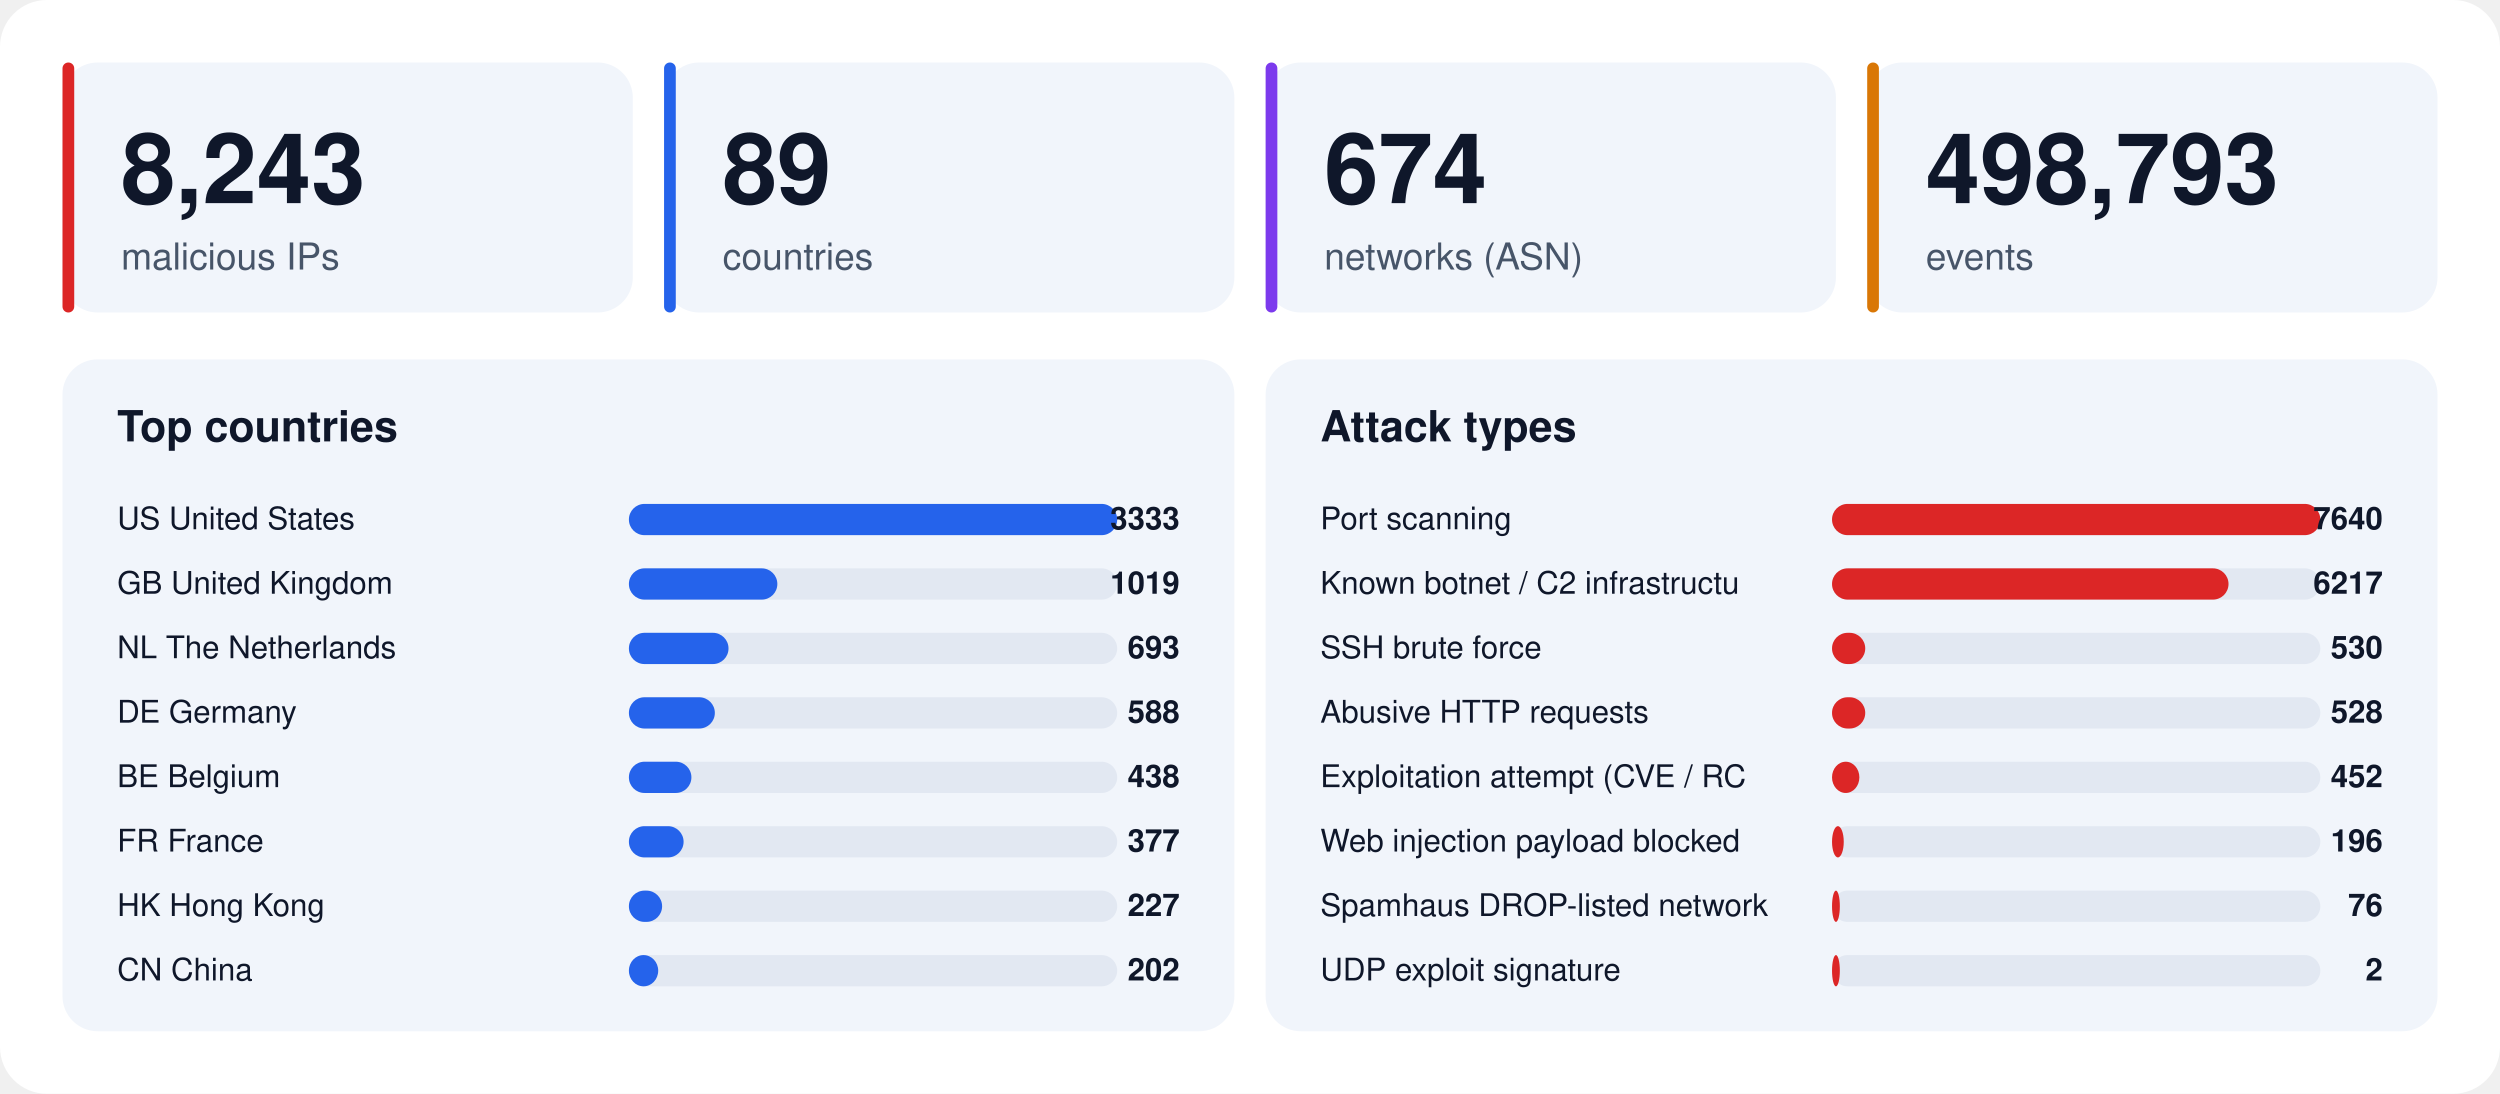
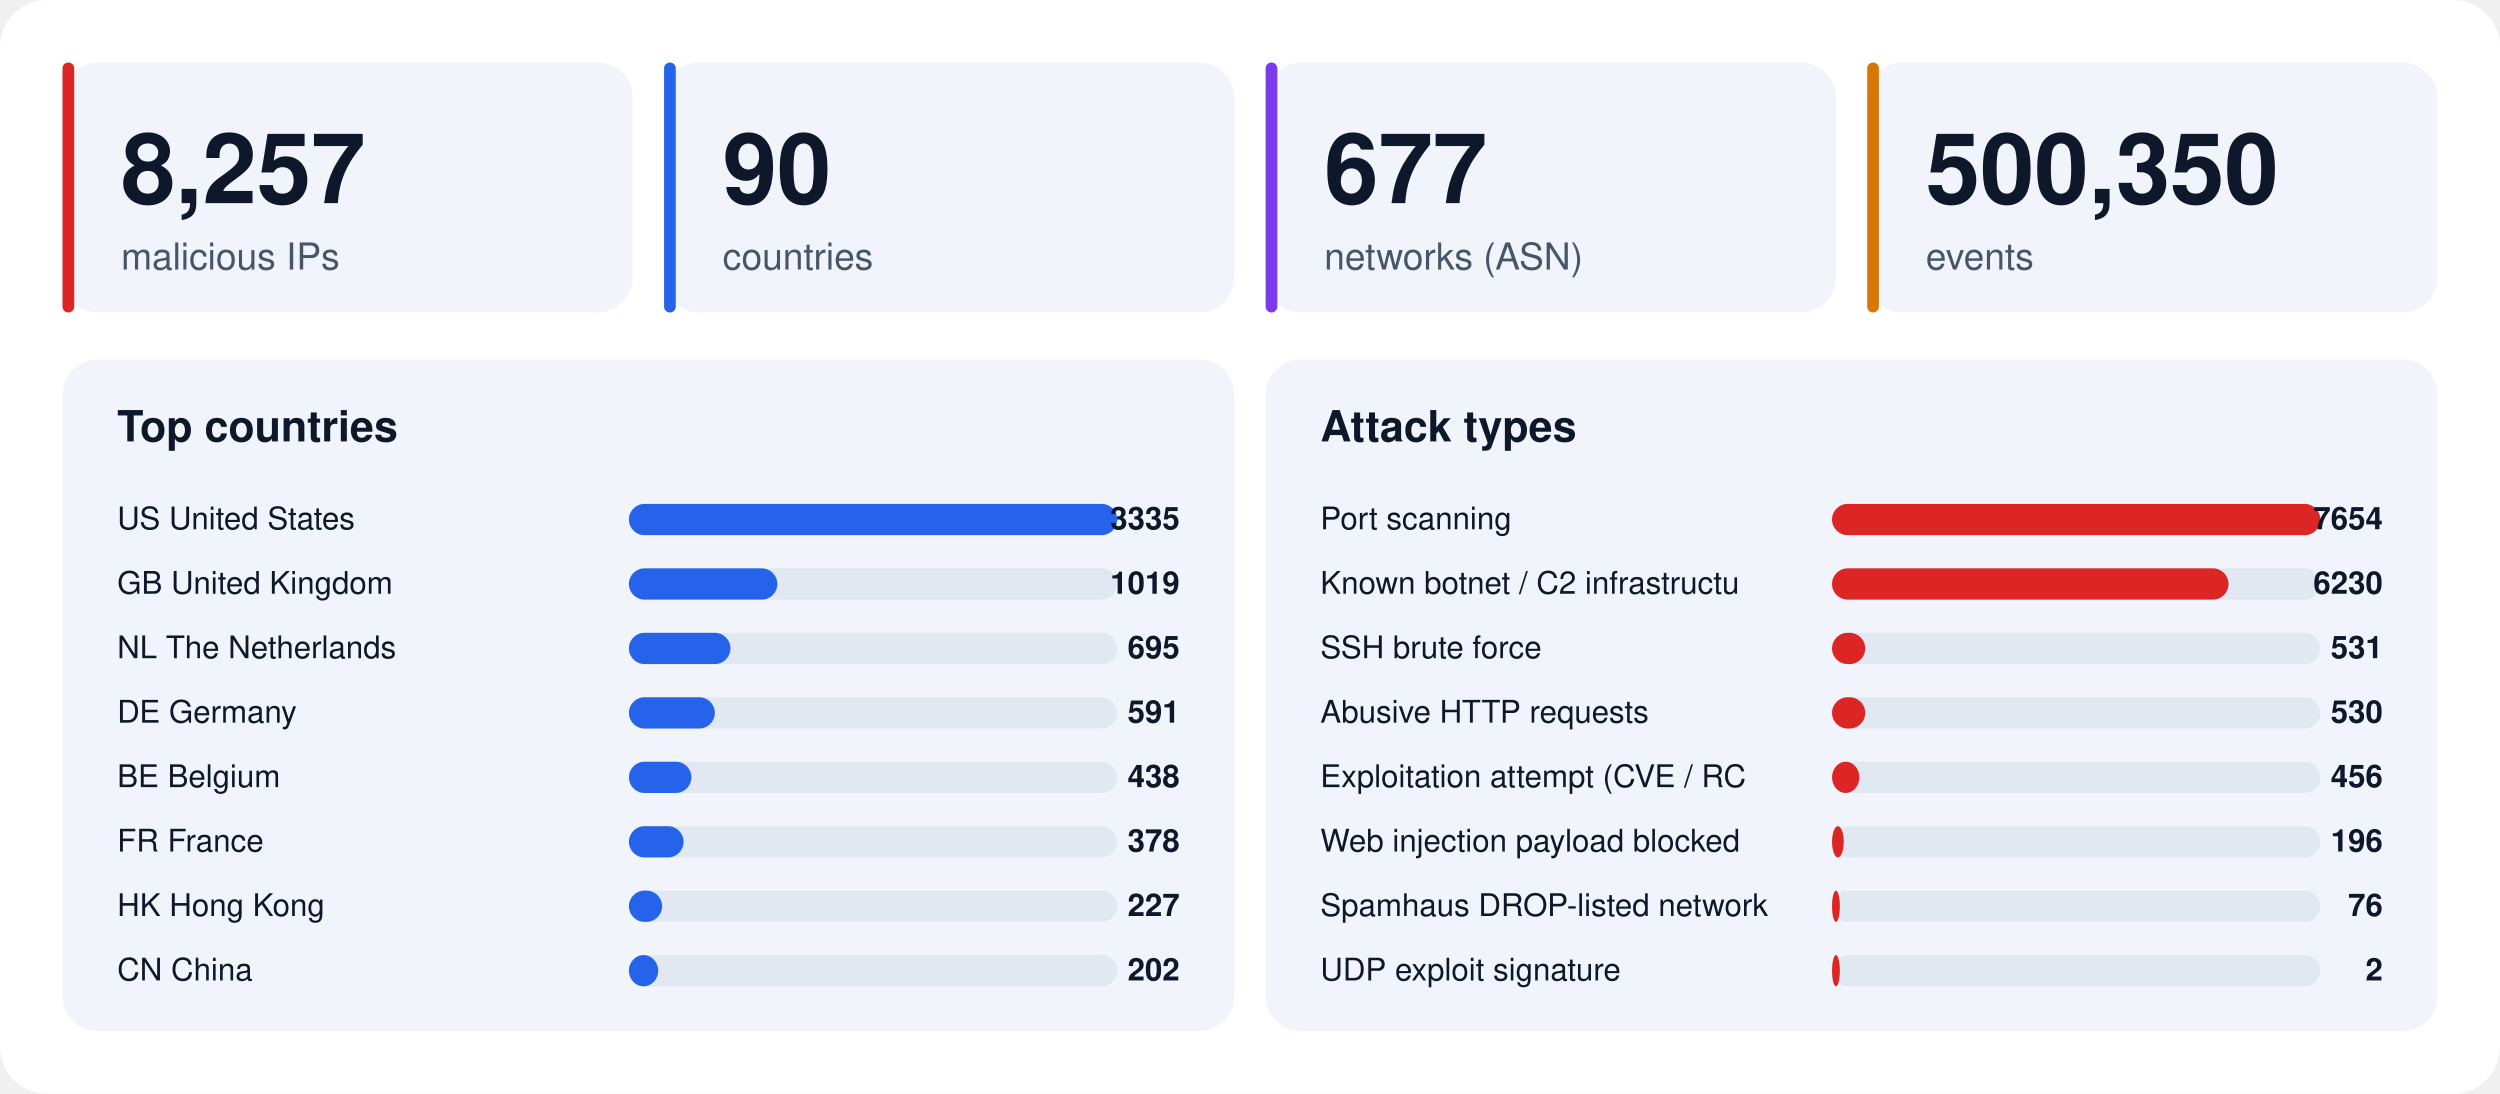
<svg xmlns="http://www.w3.org/2000/svg" width="1280" height="560" viewBox="0 0 1280 560" font-family="-apple-system,BlinkMacSystemFont,'Segoe UI',Helvetica,Arial,sans-serif">
  <rect width="1280" height="560" rx="24" fill="#ffffff" />
  <rect x="32" y="32" width="292" height="128" rx="18" fill="#f1f5fb" />
  <rect x="32" y="32" width="6" height="128" rx="3" fill="#dc2626" />
-   <text x="62" y="104" font-size="50" font-weight="800" fill="#0f172a">8,243</text>
+   <text x="62" y="104" font-size="50" font-weight="800" fill="#0f172a">8,257</text>
  <text x="62" y="138" font-size="19" fill="#475569">malicious IPs</text>
  <rect x="340" y="32" width="292" height="128" rx="18" fill="#f1f5fb" />
  <rect x="340" y="32" width="6" height="128" rx="3" fill="#2563eb" />
-   <text x="370" y="104" font-size="50" font-weight="800" fill="#0f172a">89</text>
+   <text x="370" y="104" font-size="50" font-weight="800" fill="#0f172a">90</text>
  <text x="370" y="138" font-size="19" fill="#475569">countries</text>
  <rect x="648" y="32" width="292" height="128" rx="18" fill="#f1f5fb" />
  <rect x="648" y="32" width="6" height="128" rx="3" fill="#7c3aed" />
-   <text x="678" y="104" font-size="50" font-weight="800" fill="#0f172a">674</text>
+   <text x="678" y="104" font-size="50" font-weight="800" fill="#0f172a">677</text>
  <text x="678" y="138" font-size="19" fill="#475569">networks (ASN)</text>
  <rect x="956" y="32" width="292" height="128" rx="18" fill="#f1f5fb" />
  <rect x="956" y="32" width="6" height="128" rx="3" fill="#d97706" />
-   <text x="986" y="104" font-size="50" font-weight="800" fill="#0f172a">498,793</text>
+   <text x="986" y="104" font-size="50" font-weight="800" fill="#0f172a">500,350</text>
  <text x="986" y="138" font-size="19" fill="#475569">events</text>
  <rect x="32" y="184" width="600" height="344" rx="18" fill="#f1f5fb" />
  <text x="60" y="226" font-size="22" font-weight="700" fill="#0f172a">Top countries</text>
  <text x="60" y="271" font-size="16" fill="#0f172a">US  United States</text>
  <rect x="322" y="258" width="250" height="16" rx="8" fill="#e2e8f2" />
  <rect x="322" y="258" width="250" height="16" rx="8" fill="#2563eb" />
-   <text x="604" y="271" font-size="16" font-weight="700" text-anchor="end" fill="#0f172a">3333</text>
+   <text x="604" y="271" font-size="16" font-weight="700" text-anchor="end" fill="#0f172a">3335</text>
  <text x="60" y="304" font-size="16" fill="#0f172a">GB  United Kingdom</text>
  <rect x="322" y="291" width="250" height="16" rx="8" fill="#e2e8f2" />
  <rect x="322" y="291" width="76" height="16" rx="8" fill="#2563eb" />
  <text x="604" y="304" font-size="16" font-weight="700" text-anchor="end" fill="#0f172a">1019</text>
  <text x="60" y="337" font-size="16" fill="#0f172a">NL  The Netherlands</text>
  <rect x="322" y="324" width="250" height="16" rx="8" fill="#e2e8f2" />
-   <rect x="322" y="324" width="51" height="16" rx="8" fill="#2563eb" />
-   <text x="604" y="337" font-size="16" font-weight="700" text-anchor="end" fill="#0f172a">693</text>
+   <rect x="322" y="324" width="52" height="16" rx="8" fill="#2563eb" />
+   <text x="604" y="337" font-size="16" font-weight="700" text-anchor="end" fill="#0f172a">695</text>
  <text x="60" y="370" font-size="16" fill="#0f172a">DE  Germany</text>
  <rect x="322" y="357" width="250" height="16" rx="8" fill="#e2e8f2" />
  <rect x="322" y="357" width="44" height="16" rx="8" fill="#2563eb" />
-   <text x="604" y="370" font-size="16" font-weight="700" text-anchor="end" fill="#0f172a">588</text>
+   <text x="604" y="370" font-size="16" font-weight="700" text-anchor="end" fill="#0f172a">591</text>
  <text x="60" y="403" font-size="16" fill="#0f172a">BE  Belgium</text>
  <rect x="322" y="390" width="250" height="16" rx="8" fill="#e2e8f2" />
  <rect x="322" y="390" width="32" height="16" rx="8" fill="#2563eb" />
  <text x="604" y="403" font-size="16" font-weight="700" text-anchor="end" fill="#0f172a">438</text>
  <text x="60" y="436" font-size="16" fill="#0f172a">FR  France</text>
  <rect x="322" y="423" width="250" height="16" rx="8" fill="#e2e8f2" />
  <rect x="322" y="423" width="28" height="16" rx="8" fill="#2563eb" />
-   <text x="604" y="436" font-size="16" font-weight="700" text-anchor="end" fill="#0f172a">377</text>
+   <text x="604" y="436" font-size="16" font-weight="700" text-anchor="end" fill="#0f172a">378</text>
  <text x="60" y="469" font-size="16" fill="#0f172a">HK  Hong Kong</text>
  <rect x="322" y="456" width="250" height="16" rx="8" fill="#e2e8f2" />
  <rect x="322" y="456" width="17" height="16" rx="8" fill="#2563eb" />
  <text x="604" y="469" font-size="16" font-weight="700" text-anchor="end" fill="#0f172a">227</text>
  <text x="60" y="502" font-size="16" fill="#0f172a">CN  China</text>
  <rect x="322" y="489" width="250" height="16" rx="8" fill="#e2e8f2" />
  <rect x="322" y="489" width="15" height="16" rx="8" fill="#2563eb" />
  <text x="604" y="502" font-size="16" font-weight="700" text-anchor="end" fill="#0f172a">202</text>
  <rect x="648" y="184" width="600" height="344" rx="18" fill="#f1f5fb" />
  <text x="676" y="226" font-size="22" font-weight="700" fill="#0f172a">Attack types</text>
  <text x="676" y="271" font-size="16" fill="#0f172a">Port scanning</text>
  <rect x="938" y="258" width="250" height="16" rx="8" fill="#e2e8f2" />
  <rect x="938" y="258" width="250" height="16" rx="8" fill="#dc2626" />
-   <text x="1220" y="271" font-size="16" font-weight="700" text-anchor="end" fill="#0f172a">7640</text>
+   <text x="1220" y="271" font-size="16" font-weight="700" text-anchor="end" fill="#0f172a">7654</text>
  <text x="676" y="304" font-size="16" fill="#0f172a">Known botnet / C2 infrastructu</text>
  <rect x="938" y="291" width="250" height="16" rx="8" fill="#e2e8f2" />
  <rect x="938" y="291" width="203" height="16" rx="8" fill="#dc2626" />
-   <text x="1220" y="304" font-size="16" font-weight="700" text-anchor="end" fill="#0f172a">6217</text>
+   <text x="1220" y="304" font-size="16" font-weight="700" text-anchor="end" fill="#0f172a">6230</text>
  <text x="676" y="337" font-size="16" fill="#0f172a">SSH brute force</text>
  <rect x="938" y="324" width="250" height="16" rx="8" fill="#e2e8f2" />
  <rect x="938" y="324" width="17" height="16" rx="8" fill="#dc2626" />
-   <text x="1220" y="337" font-size="16" font-weight="700" text-anchor="end" fill="#0f172a">530</text>
+   <text x="1220" y="337" font-size="16" font-weight="700" text-anchor="end" fill="#0f172a">531</text>
  <text x="676" y="370" font-size="16" fill="#0f172a">Abusive HTTP requests</text>
  <rect x="938" y="357" width="250" height="16" rx="8" fill="#e2e8f2" />
  <rect x="938" y="357" width="17" height="16" rx="8" fill="#dc2626" />
-   <text x="1220" y="370" font-size="16" font-weight="700" text-anchor="end" fill="#0f172a">528</text>
+   <text x="1220" y="370" font-size="16" font-weight="700" text-anchor="end" fill="#0f172a">530</text>
  <text x="676" y="403" font-size="16" fill="#0f172a">Exploitation attempt (CVE / RC</text>
  <rect x="938" y="390" width="250" height="16" rx="8" fill="#e2e8f2" />
  <rect x="938" y="390" width="14" height="16" rx="8" fill="#dc2626" />
-   <text x="1220" y="403" font-size="16" font-weight="700" text-anchor="end" fill="#0f172a">452</text>
+   <text x="1220" y="403" font-size="16" font-weight="700" text-anchor="end" fill="#0f172a">456</text>
  <text x="676" y="436" font-size="16" fill="#0f172a">Web injection payload blocked </text>
  <rect x="938" y="423" width="250" height="16" rx="8" fill="#e2e8f2" />
  <rect x="938" y="423" width="6" height="16" rx="8" fill="#dc2626" />
  <text x="1220" y="436" font-size="16" font-weight="700" text-anchor="end" fill="#0f172a">196</text>
  <text x="676" y="469" font-size="16" fill="#0f172a">Spamhaus DROP-listed network</text>
  <rect x="938" y="456" width="250" height="16" rx="8" fill="#e2e8f2" />
  <rect x="938" y="456" width="4" height="16" rx="8" fill="#dc2626" />
  <text x="1220" y="469" font-size="16" font-weight="700" text-anchor="end" fill="#0f172a">76</text>
  <text x="676" y="502" font-size="16" fill="#0f172a">UDP exploit signature</text>
  <rect x="938" y="489" width="250" height="16" rx="8" fill="#e2e8f2" />
  <rect x="938" y="489" width="4" height="16" rx="8" fill="#dc2626" />
  <text x="1220" y="502" font-size="16" font-weight="700" text-anchor="end" fill="#0f172a">2</text>
</svg>
